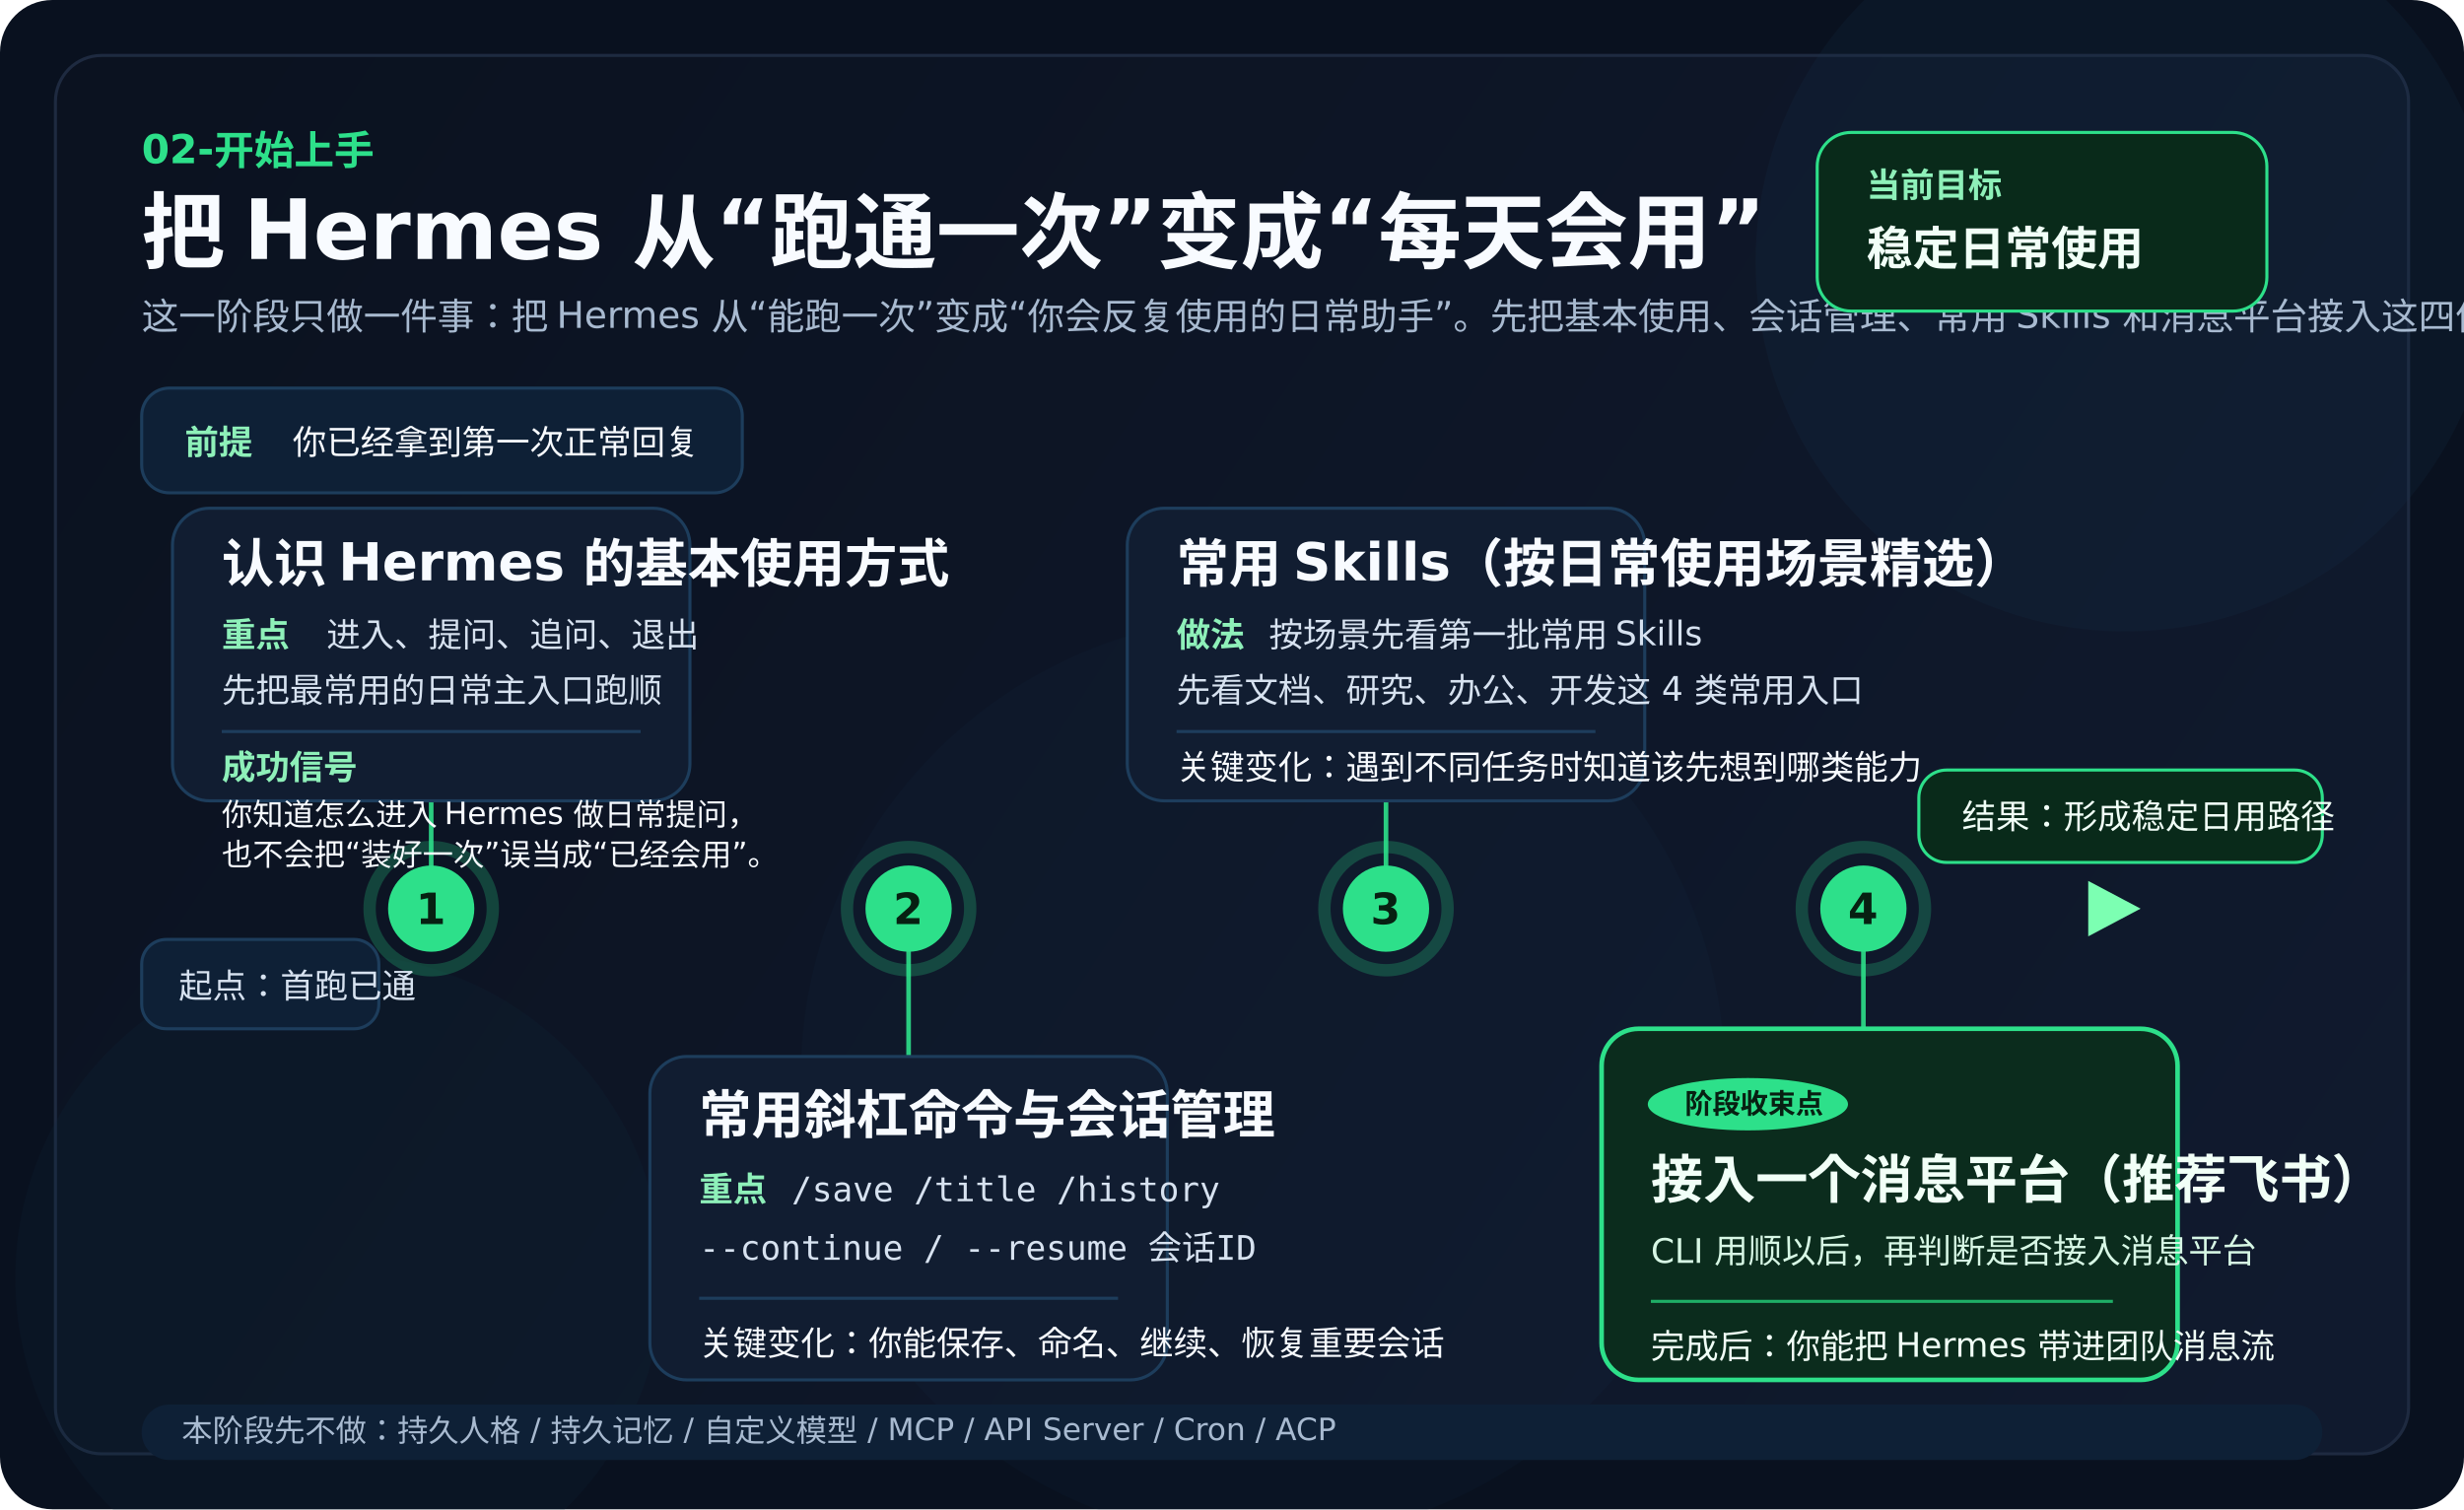
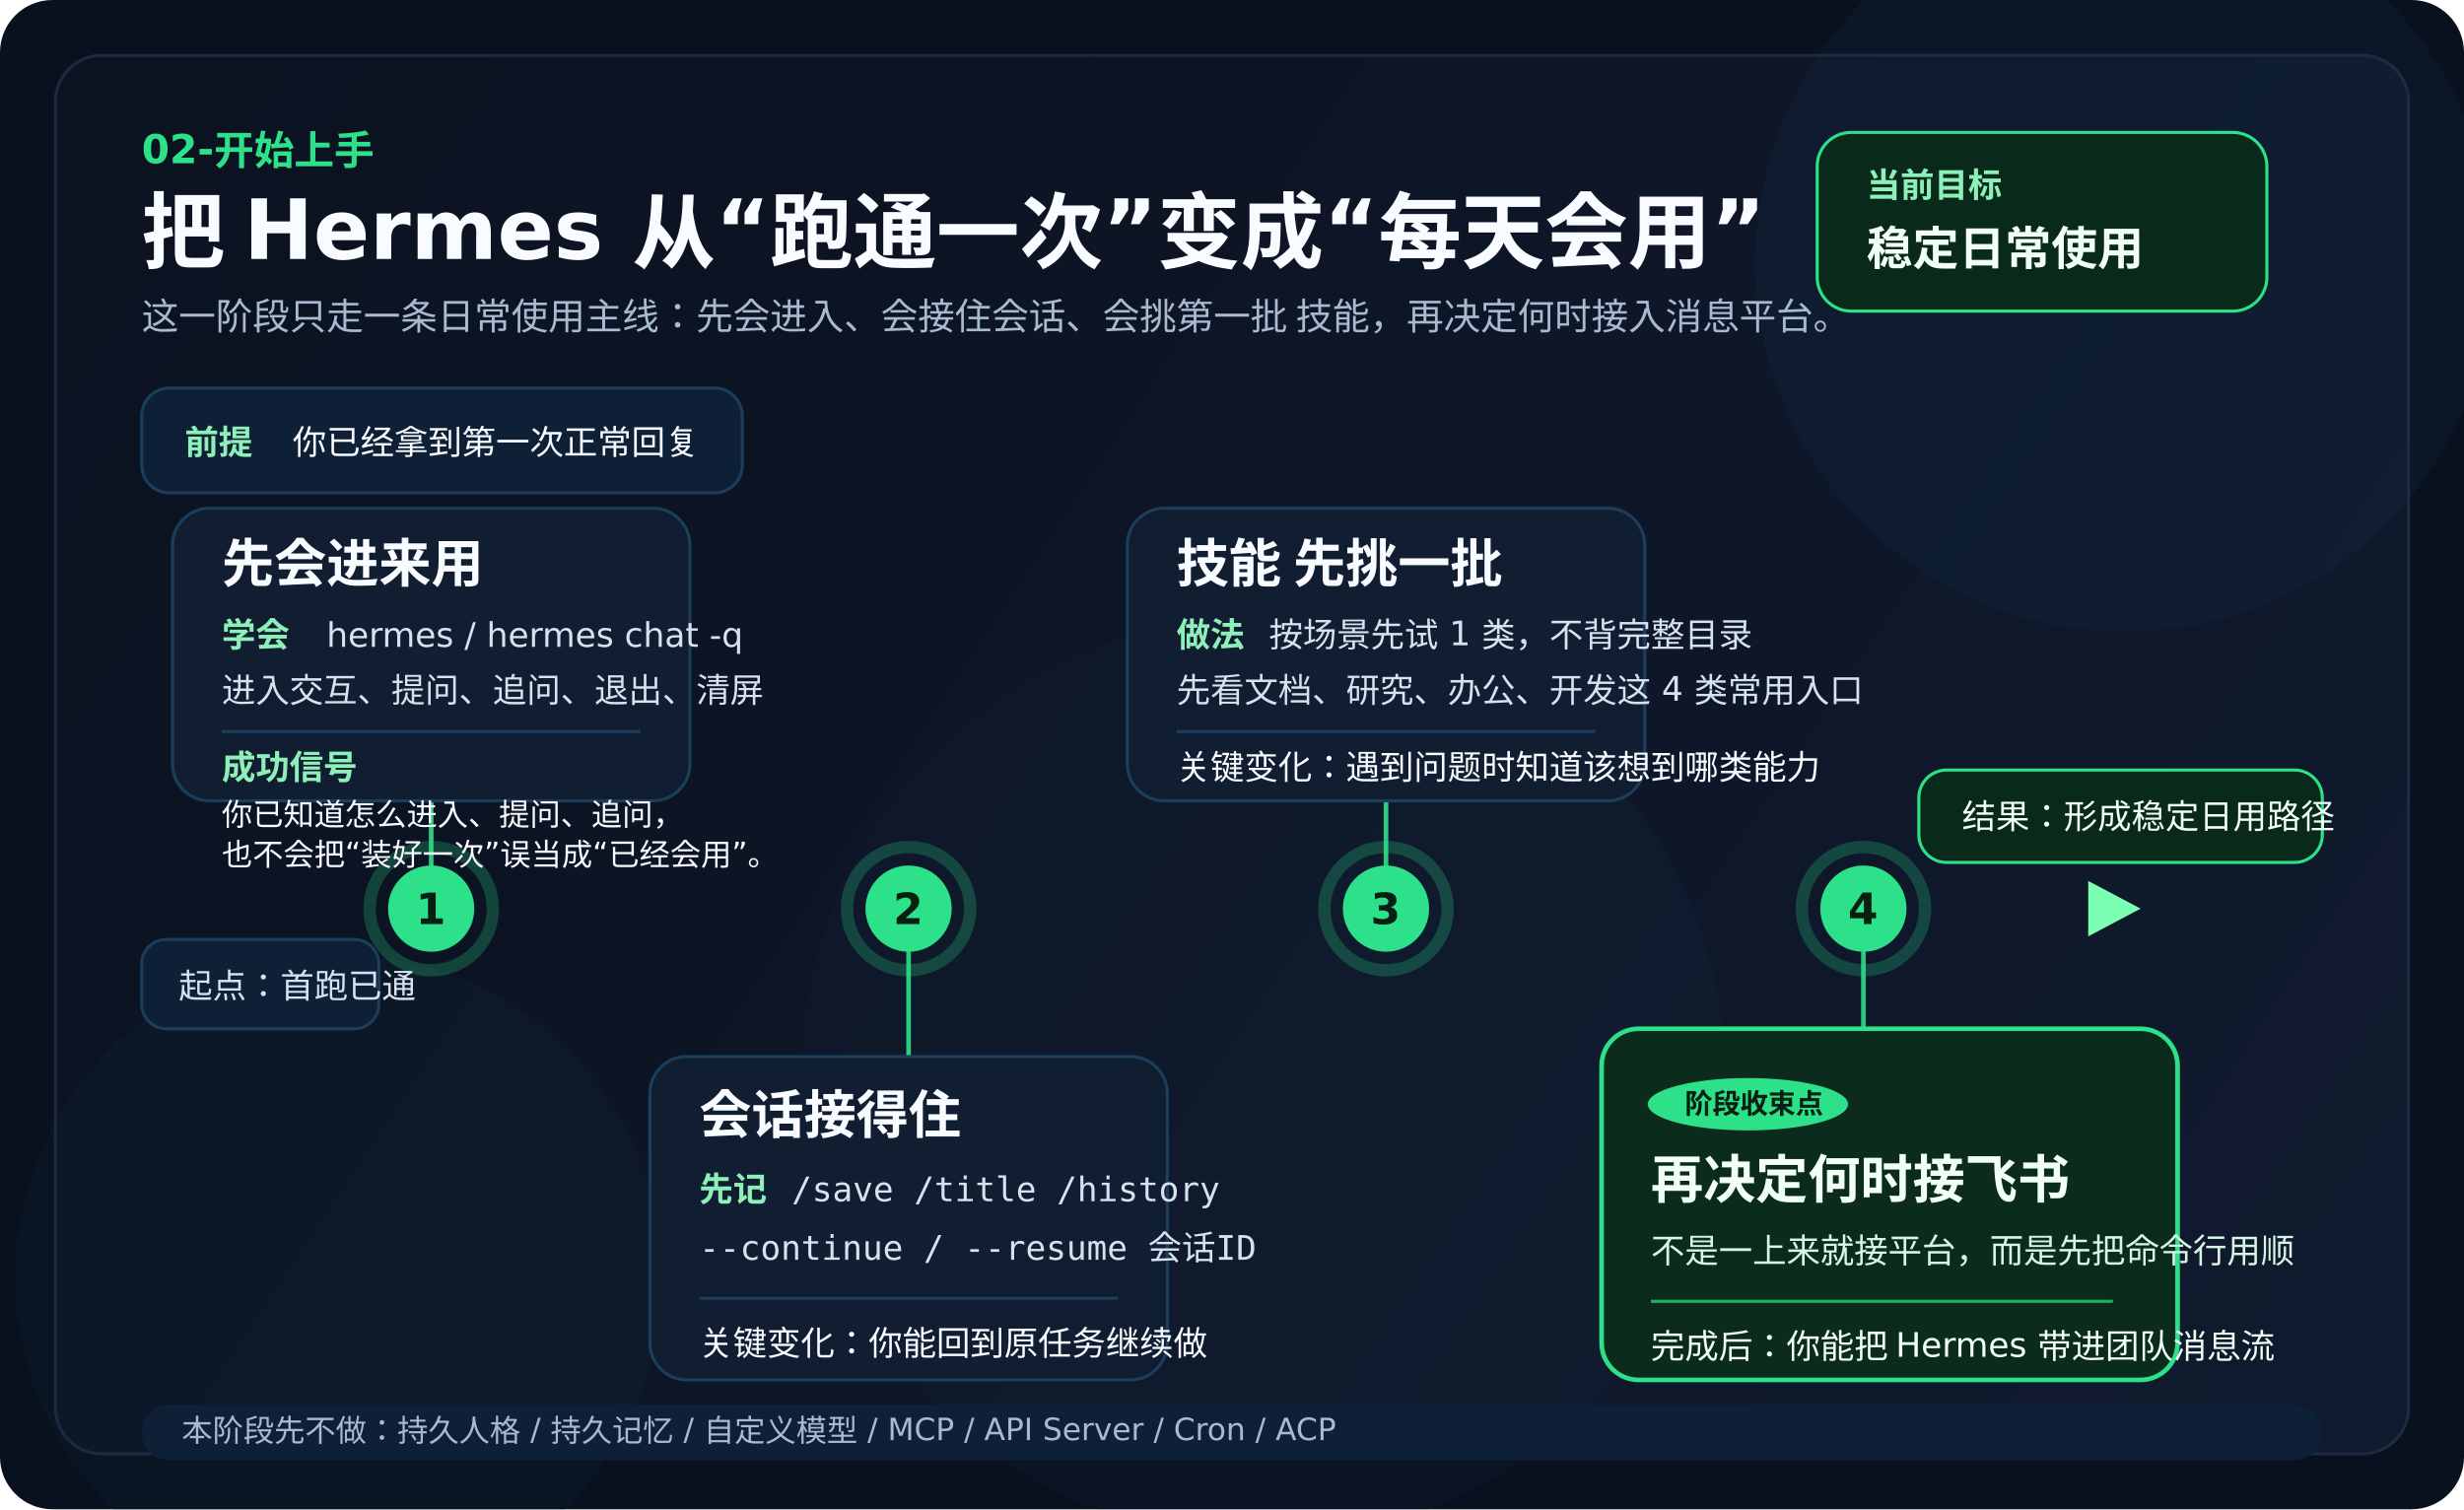
<svg xmlns="http://www.w3.org/2000/svg" width="1600" height="980" viewBox="0 0 1600 980" fill="none">
  <defs>
    <linearGradient id="bg" x1="120" y1="40" x2="1480" y2="940" gradientUnits="userSpaceOnUse">
      <stop stop-color="#0B1220" />
      <stop offset="1" stop-color="#101A2E" />
    </linearGradient>
    <linearGradient id="route" x1="170" y1="560" x2="1390" y2="560" gradientUnits="userSpaceOnUse">
      <stop stop-color="#1FD37A" />
      <stop offset="1" stop-color="#7CFFB2" />
    </linearGradient>
    <filter id="glow" x="-20%" y="-20%" width="140%" height="140%">
      <feGaussianBlur stdDeviation="10" result="blur" />
      <feColorMatrix in="blur" type="matrix" values="0 0 0 0 0.12 0 0 0 0 0.83 0 0 0 0 0.48 0 0 0 0.42 0" result="glowColor" />
      <feBlend in="SourceGraphic" in2="glowColor" mode="screen" />
    </filter>
  </defs>
  <rect width="1600" height="980" rx="34" fill="#09111F" />
  <rect x="36" y="36" width="1528" height="908" rx="30" fill="url(#bg)" stroke="#1E2A40" stroke-width="2" />
  <circle cx="1380" cy="170" r="240" fill="#16334E" opacity="0.18" />
  <circle cx="220" cy="830" r="210" fill="#0E2A42" opacity="0.16" />
  <circle cx="820" cy="700" r="300" fill="#103655" opacity="0.10" />
  <text x="92" y="106" fill="#2DE08A" font-size="26" font-family="WenQuanYi Zen Hei, DejaVu Sans, sans-serif" font-weight="700">02-开始上手</text>
  <text x="92" y="170" fill="#F8FBFF" font-size="54" font-family="WenQuanYi Zen Hei, DejaVu Sans, sans-serif" font-weight="800">把 Hermes 从“跑通一次”变成“每天会用”</text>
-   <text x="92" y="214" fill="#A8BAD0" font-size="24" font-family="WenQuanYi Zen Hei, DejaVu Sans, sans-serif">这一阶段只做一件事：把 Hermes 从“能跑一次”变成“你会反复使用的日常助手”。先把基本使用、会话管理、常用 Skills 和消息平台接入这四件事跑顺。</text>
+   <text x="92" y="214" fill="#A8BAD0" font-size="24" font-family="WenQuanYi Zen Hei, DejaVu Sans, sans-serif">这一阶段只走一条日常使用主线：先会进入、会接住会话、会挑第一批 技能，再决定何时接入消息平台。</text>
  <rect x="1180" y="86" width="292" height="116" rx="22" fill="#092A1A" stroke="#2DE08A" stroke-width="2" />
  <text x="1212" y="128" fill="#8EF0B9" font-size="22" font-family="WenQuanYi Zen Hei, DejaVu Sans, sans-serif" font-weight="700">当前目标</text>
  <text x="1212" y="172" fill="#F1FFF7" font-size="30" font-family="WenQuanYi Zen Hei, DejaVu Sans, sans-serif" font-weight="800">稳定日常使用</text>
  <rect x="92" y="252" width="390" height="68" rx="18" fill="#0E2036" stroke="#1D3D5C" stroke-width="2" />
  <text x="120" y="295" fill="#8EF0B9" font-size="22" font-family="WenQuanYi Zen Hei, DejaVu Sans, sans-serif" font-weight="700">前提</text>
  <text x="190" y="295" fill="#F8FBFF" font-size="22" font-family="WenQuanYi Zen Hei, DejaVu Sans, sans-serif">你已经拿到第一次正常回复</text>
  <g filter="url(#glow)">
    <path d="M170 590H1390" stroke="url(#route)" stroke-width="10" stroke-linecap="round" opacity="0.22" />
    <path d="M170 590H1390" stroke="url(#route)" stroke-width="6" stroke-linecap="round" />
  </g>
  <polygon points="1390,590 1356,572 1356,608" fill="#7CFFB2" />
  <g>
    <line x1="280" y1="590" x2="280" y2="520" stroke="#2DE08A" stroke-width="3" stroke-linecap="round" opacity="0.9" />
    <circle cx="280" cy="590" r="28" fill="#2DE08A" />
    <circle cx="280" cy="590" r="40" stroke="#2DE08A" stroke-opacity="0.24" stroke-width="8" />
    <text x="270" y="600" fill="#072012" font-size="28" font-family="WenQuanYi Zen Hei, DejaVu Sans, sans-serif" font-weight="800">1</text>
    <rect x="112" y="330" width="336" height="190" rx="24" fill="#111D31" stroke="#1D3D5C" stroke-width="2" />
-     <text x="144" y="378" fill="#F8FBFF" font-size="34" font-family="WenQuanYi Zen Hei, DejaVu Sans, sans-serif" font-weight="800">认识 Hermes 的基本使用方式</text>
-     <text x="144" y="420" fill="#8EF0B9" font-size="22" font-family="WenQuanYi Zen Hei, DejaVu Sans, sans-serif" font-weight="700">重点</text>
-     <text x="212" y="420" fill="#D7E2F0" font-size="22" font-family="WenQuanYi Zen Hei, DejaVu Sans, sans-serif">进入、提问、追问、退出</text>
-     <text x="144" y="456" fill="#D7E2F0" font-size="22" font-family="WenQuanYi Zen Hei, DejaVu Sans, sans-serif">先把最常用的日常主入口跑顺</text>
+     <text x="144" y="378" fill="#F8FBFF" font-size="34" font-family="WenQuanYi Zen Hei, DejaVu Sans, sans-serif" font-weight="800">先会进来用</text>
+     <text x="144" y="420" fill="#8EF0B9" font-size="22" font-family="WenQuanYi Zen Hei, DejaVu Sans, sans-serif" font-weight="700">学会</text>
+     <text x="212" y="420" fill="#D7E2F0" font-size="22" font-family="WenQuanYi Zen Hei, DejaVu Sans, sans-serif">hermes / hermes chat -q</text>
+     <text x="144" y="456" fill="#D7E2F0" font-size="22" font-family="WenQuanYi Zen Hei, DejaVu Sans, sans-serif">进入交互、提问、追问、退出、清屏</text>
    <rect x="144" y="474" width="272" height="2" fill="#1D3D5C" />
    <text x="144" y="506" fill="#8EF0B9" font-size="22" font-family="WenQuanYi Zen Hei, DejaVu Sans, sans-serif" font-weight="700">成功信号</text>
-     <text x="144" y="536" fill="#F8FBFF" font-size="20" font-family="WenQuanYi Zen Hei, DejaVu Sans, sans-serif">你知道怎么进入 Hermes 做日常提问，</text>
+     <text x="144" y="536" fill="#F8FBFF" font-size="20" font-family="WenQuanYi Zen Hei, DejaVu Sans, sans-serif">你已知道怎么进入、提问、追问，</text>
    <text x="144" y="562" fill="#F8FBFF" font-size="20" font-family="WenQuanYi Zen Hei, DejaVu Sans, sans-serif">也不会把“装好一次”误当成“已经会用”。</text>
  </g>
  <g>
    <line x1="590" y1="590" x2="590" y2="686" stroke="#2DE08A" stroke-width="3" stroke-linecap="round" opacity="0.9" />
    <circle cx="590" cy="590" r="28" fill="#2DE08A" />
    <circle cx="590" cy="590" r="40" stroke="#2DE08A" stroke-opacity="0.24" stroke-width="8" />
    <text x="580" y="600" fill="#072012" font-size="28" font-family="WenQuanYi Zen Hei, DejaVu Sans, sans-serif" font-weight="800">2</text>
    <rect x="422" y="686" width="336" height="210" rx="24" fill="#111D31" stroke="#1D3D5C" stroke-width="2" />
-     <text x="454" y="736" fill="#F8FBFF" font-size="34" font-family="WenQuanYi Zen Hei, DejaVu Sans, sans-serif" font-weight="800">常用斜杠命令与会话管理</text>
-     <text x="454" y="780" fill="#8EF0B9" font-size="22" font-family="WenQuanYi Zen Hei, DejaVu Sans, sans-serif" font-weight="700">重点</text>
+     <text x="454" y="736" fill="#F8FBFF" font-size="34" font-family="WenQuanYi Zen Hei, DejaVu Sans, sans-serif" font-weight="800">会话接得住</text>
+     <text x="454" y="780" fill="#8EF0B9" font-size="22" font-family="WenQuanYi Zen Hei, DejaVu Sans, sans-serif" font-weight="700">先记</text>
    <text x="514" y="780" fill="#D7E2F0" font-size="22" font-family="DejaVu Sans Mono, monospace">/save /title /history</text>
    <text x="454" y="818" fill="#D7E2F0" font-size="22" font-family="DejaVu Sans Mono, monospace">--continue / --resume 会话ID</text>
    <rect x="454" y="842" width="272" height="2" fill="#1D3D5C" />
-     <text x="454" y="880" fill="#F8FBFF" font-size="22" font-family="WenQuanYi Zen Hei, DejaVu Sans, sans-serif">关键变化：你能保存、命名、继续、恢复重要会话</text>
+     <text x="454" y="880" fill="#F8FBFF" font-size="22" font-family="WenQuanYi Zen Hei, DejaVu Sans, sans-serif">关键变化：你能回到原任务继续做</text>
  </g>
  <g>
    <line x1="900" y1="590" x2="900" y2="520" stroke="#2DE08A" stroke-width="3" stroke-linecap="round" opacity="0.9" />
    <circle cx="900" cy="590" r="28" fill="#2DE08A" />
    <circle cx="900" cy="590" r="40" stroke="#2DE08A" stroke-opacity="0.24" stroke-width="8" />
    <text x="890" y="600" fill="#072012" font-size="28" font-family="WenQuanYi Zen Hei, DejaVu Sans, sans-serif" font-weight="800">3</text>
    <rect x="732" y="330" width="336" height="190" rx="24" fill="#111D31" stroke="#1D3D5C" stroke-width="2" />
-     <text x="764" y="378" fill="#F8FBFF" font-size="34" font-family="WenQuanYi Zen Hei, DejaVu Sans, sans-serif" font-weight="800">常用 Skills（按日常使用场景精选）</text>
+     <text x="764" y="378" fill="#F8FBFF" font-size="34" font-family="WenQuanYi Zen Hei, DejaVu Sans, sans-serif" font-weight="800">技能 先挑一批</text>
    <text x="764" y="420" fill="#8EF0B9" font-size="22" font-family="WenQuanYi Zen Hei, DejaVu Sans, sans-serif" font-weight="700">做法</text>
-     <text x="824" y="420" fill="#D7E2F0" font-size="22" font-family="WenQuanYi Zen Hei, DejaVu Sans, sans-serif">按场景先看第一批常用 Skills</text>
+     <text x="824" y="420" fill="#D7E2F0" font-size="22" font-family="WenQuanYi Zen Hei, DejaVu Sans, sans-serif">按场景先试 1 类，不背完整目录</text>
    <text x="764" y="456" fill="#D7E2F0" font-size="22" font-family="WenQuanYi Zen Hei, DejaVu Sans, sans-serif">先看文档、研究、办公、开发这 4 类常用入口</text>
    <rect x="764" y="474" width="272" height="2" fill="#1D3D5C" />
-     <text x="764" y="506" fill="#F8FBFF" font-size="22" font-family="WenQuanYi Zen Hei, DejaVu Sans, sans-serif">关键变化：遇到不同任务时知道该先想到哪类能力</text>
+     <text x="764" y="506" fill="#F8FBFF" font-size="22" font-family="WenQuanYi Zen Hei, DejaVu Sans, sans-serif">关键变化：遇到问题时知道该想到哪类能力</text>
  </g>
  <g>
    <line x1="1210" y1="590" x2="1210" y2="686" stroke="#2DE08A" stroke-width="3" stroke-linecap="round" opacity="0.9" />
    <circle cx="1210" cy="590" r="28" fill="#2DE08A" />
    <circle cx="1210" cy="590" r="40" stroke="#2DE08A" stroke-opacity="0.24" stroke-width="8" />
    <text x="1200" y="600" fill="#072012" font-size="28" font-family="WenQuanYi Zen Hei, DejaVu Sans, sans-serif" font-weight="800">4</text>
    <rect x="1040" y="668" width="374" height="228" rx="24" fill="#0B2C1D" stroke="#2DE08A" stroke-width="3" />
    <rect x="1070" y="700" width="130" height="34" rx="999" fill="#2DE08A" />
    <text x="1094" y="723" fill="#072012" font-size="18" font-family="WenQuanYi Zen Hei, DejaVu Sans, sans-serif" font-weight="800">阶段收束点</text>
-     <text x="1072" y="778" fill="#F1FFF7" font-size="34" font-family="WenQuanYi Zen Hei, DejaVu Sans, sans-serif" font-weight="800">接入一个消息平台（推荐飞书）</text>
-     <text x="1072" y="820" fill="#D7F7E5" font-size="22" font-family="WenQuanYi Zen Hei, DejaVu Sans, sans-serif">CLI 用顺以后，再判断是否接入消息平台</text>
+     <text x="1072" y="778" fill="#F1FFF7" font-size="34" font-family="WenQuanYi Zen Hei, DejaVu Sans, sans-serif" font-weight="800">再决定何时接飞书</text>
+     <text x="1072" y="820" fill="#D7F7E5" font-size="22" font-family="WenQuanYi Zen Hei, DejaVu Sans, sans-serif">不是一上来就接平台，而是先把命令行用顺</text>
    <rect x="1072" y="844" width="300" height="2" fill="#1FAE66" />
    <text x="1072" y="882" fill="#F1FFF7" font-size="22" font-family="WenQuanYi Zen Hei, DejaVu Sans, sans-serif">完成后：你能把 Hermes 带进团队消息流</text>
  </g>
  <rect x="92" y="610" width="154" height="58" rx="16" fill="#0E2036" stroke="#1D3D5C" stroke-width="2" />
  <text x="116" y="648" fill="#D7E2F0" font-size="22" font-family="WenQuanYi Zen Hei, DejaVu Sans, sans-serif">起点：首跑已通</text>
  <rect x="1246" y="500" width="262" height="60" rx="18" fill="#092A1A" stroke="#2DE08A" stroke-width="2" />
  <text x="1274" y="538" fill="#F1FFF7" font-size="22" font-family="WenQuanYi Zen Hei, DejaVu Sans, sans-serif">结果：形成稳定日用路径</text>
  <rect x="92" y="912" width="1416" height="36" rx="18" fill="#0E2036" />
  <text x="118" y="936" fill="#A8BAD0" font-size="20" font-family="WenQuanYi Zen Hei, DejaVu Sans, sans-serif">本阶段先不做：持久人格 / 持久记忆 / 自定义模型 / MCP / API Server / Cron / ACP</text>
</svg>
